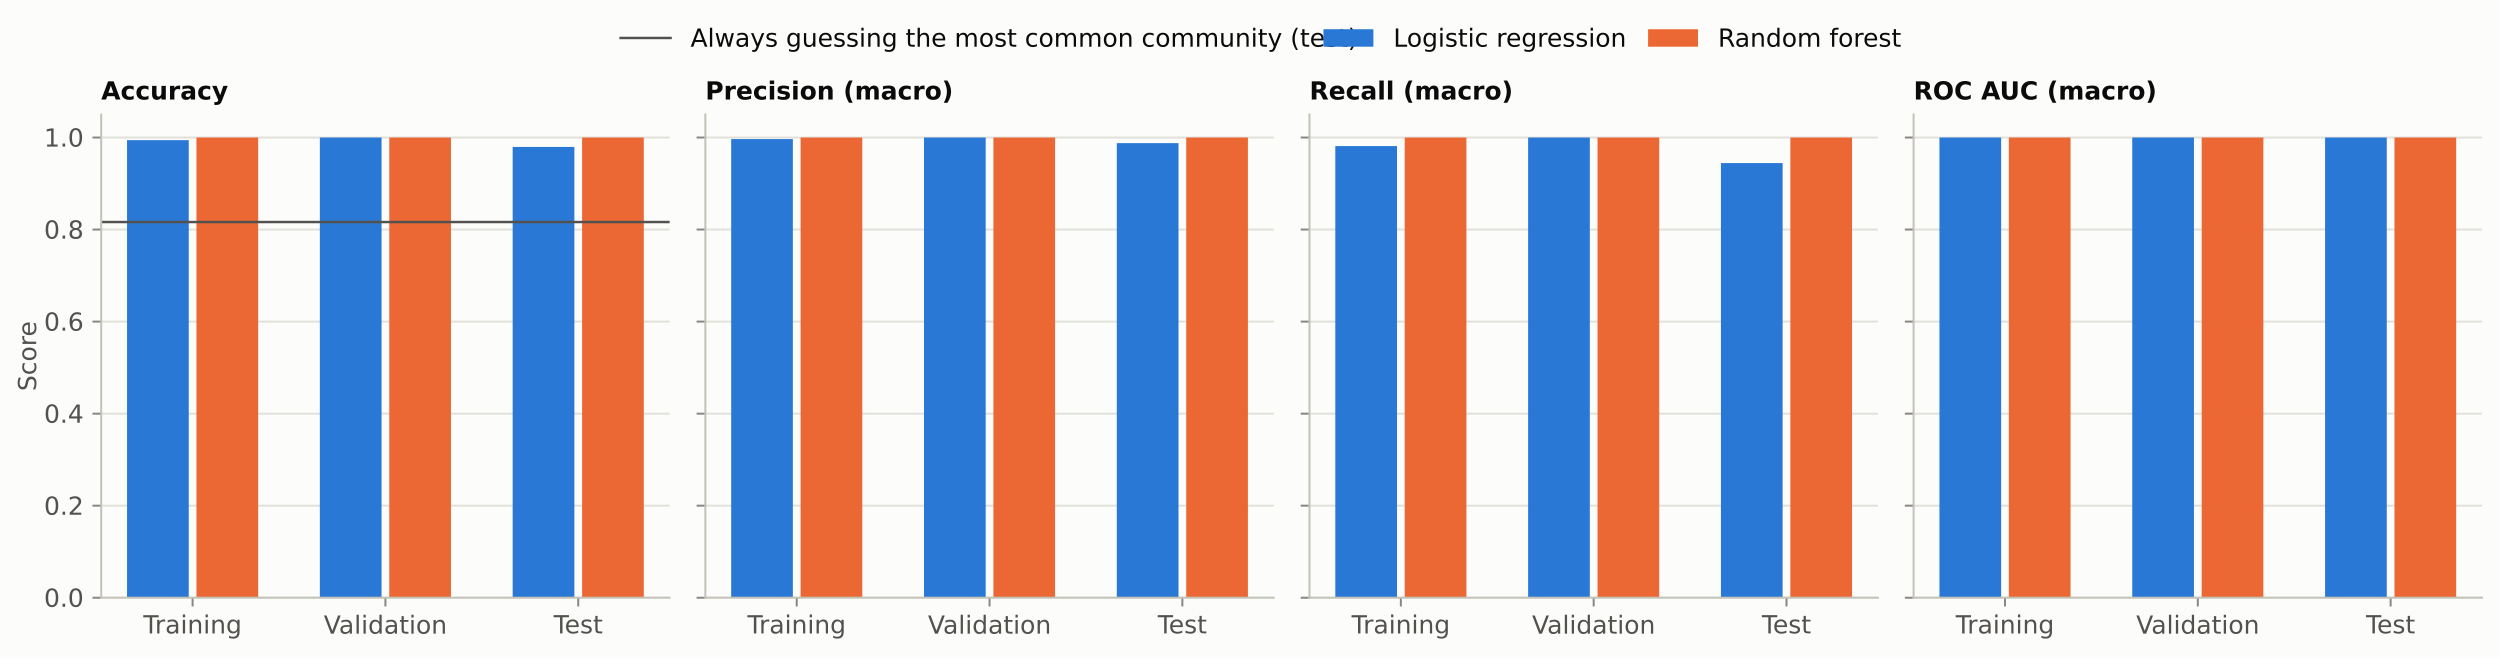
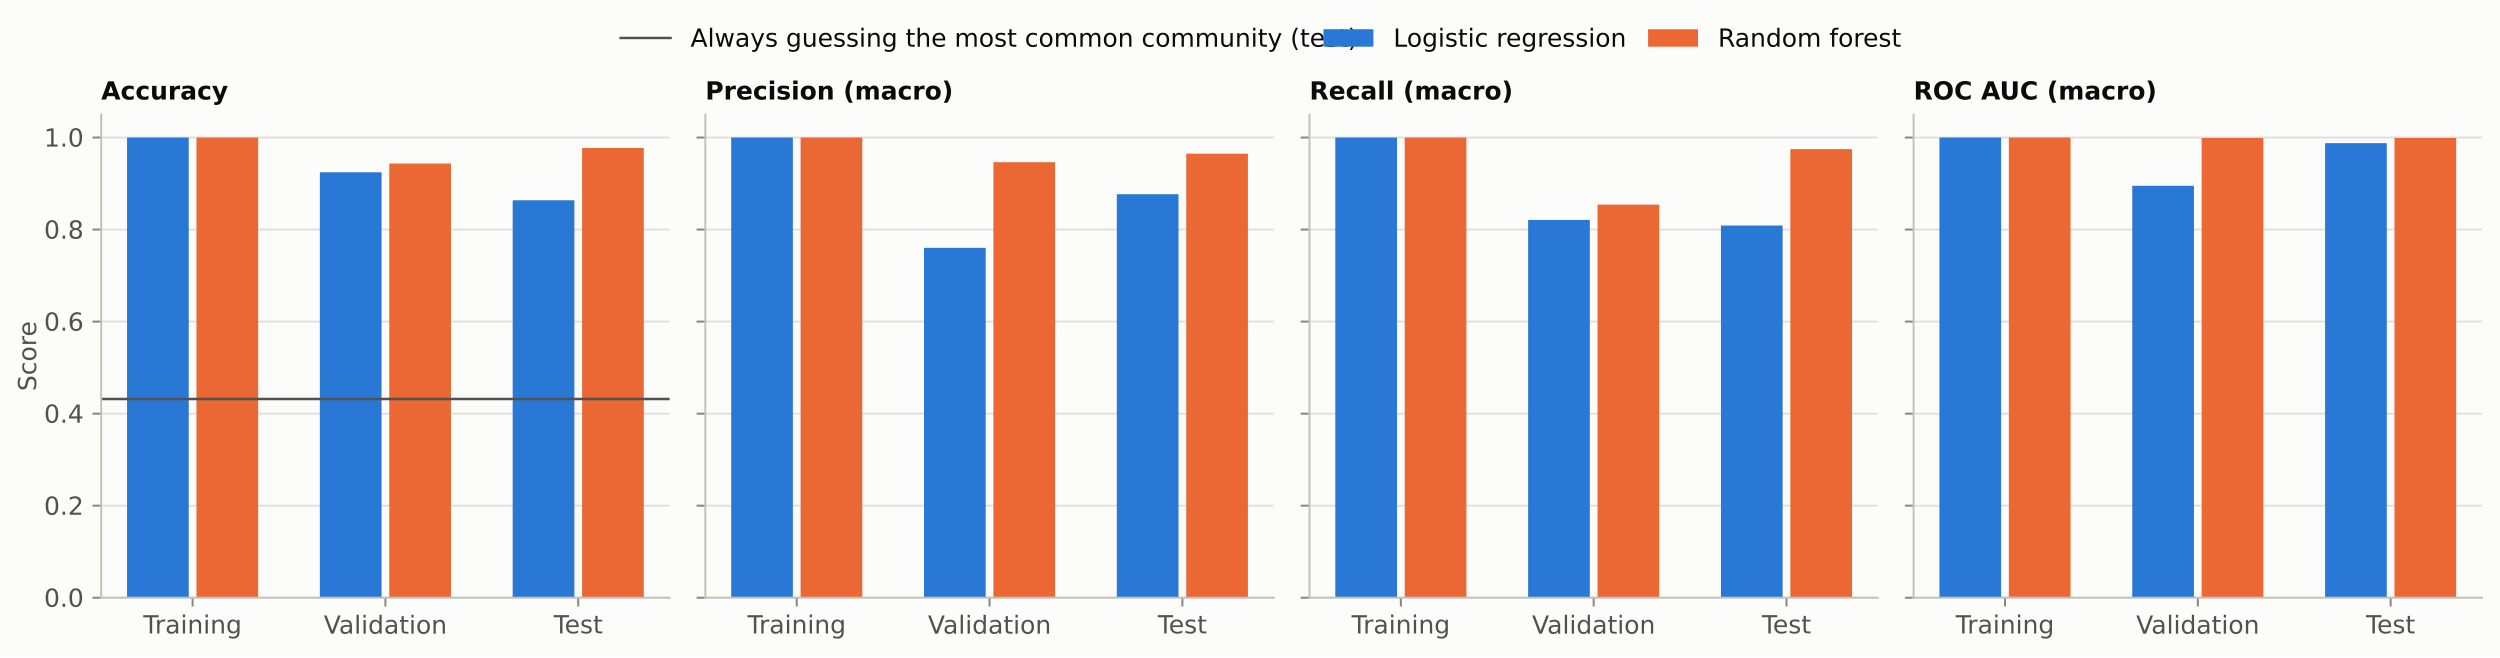
<svg xmlns="http://www.w3.org/2000/svg" xmlns:xlink="http://www.w3.org/1999/xlink" width="1001.314pt" height="263.262pt" viewBox="0 0 1001.314 263.262" version="1.1">
  <defs>
    <style type="text/css">*{stroke-linejoin: round; stroke-linecap: butt}</style>
  </defs>
  <g id="figure_1">
    <g id="patch_1">
-       <path d="M 0 263.262  L 1001.314 263.262  L 1001.314 0  L 0 0  z " style="fill: #fcfcfb" />
+       <path d="M 0 263.262 L 1001.314 263.262 L 1001.314 0 L 0 0 z " style="fill: #fcfcfb" />
    </g>
    <g id="axes_1">
      <g id="patch_2">
-         <path d="M 40.535 239.399  L 268.204 239.399  L 268.204 45.864  L 40.535 45.864  z " style="fill: #fcfcfb" />
+         <path d="M 40.535 239.399 L 268.204 239.399 L 268.204 45.864 L 40.535 45.864 z " style="fill: #fcfcfb" />
      </g>
      <g id="matplotlib.axis_1">
        <g id="xtick_1">
          <g id="line2d_1">
            <defs>
-               <path id="m82a49a59b4" d="M 0 0  L 0 3.5  " style="stroke: #898781; stroke-width: 0.8" />
+               <path id="mf75e8b575c" d="M 0 0 L 0 3.5 " style="stroke: #898781; stroke-width: 0.8" />
            </defs>
            <g>
-               <use xlink:href="#m82a49a59b4" x="77.141" y="239.399" style="fill: #898781; stroke: #898781; stroke-width: 0.8" />
+               <use xlink:href="#mf75e8b575c" x="77.141" y="239.399" style="fill: #898781; stroke: #898781; stroke-width: 0.8" />
            </g>
          </g>
          <g id="text_1">
            <text style="font-size: 10px; font-family: 'Segoe UI', 'DejaVu Sans', 'Bitstream Vera Sans', 'Computer Modern Sans Serif', 'Lucida Grande', 'Verdana', 'Geneva', 'Lucid', 'Arial', 'Helvetica', 'Avant Garde', sans-serif; text-anchor: middle; fill: #52514e" x="77.141" y="253.709" transform="rotate(-0 77.14109 253.7086)">Training</text>
          </g>
        </g>
        <g id="xtick_2">
          <g id="line2d_2">
            <g>
-               <use xlink:href="#m82a49a59b4" x="154.37" y="239.399" style="fill: #898781; stroke: #898781; stroke-width: 0.8" />
+               <use xlink:href="#mf75e8b575c" x="154.37" y="239.399" style="fill: #898781; stroke: #898781; stroke-width: 0.8" />
            </g>
          </g>
          <g id="text_2">
            <text style="font-size: 10px; font-family: 'Segoe UI', 'DejaVu Sans', 'Bitstream Vera Sans', 'Computer Modern Sans Serif', 'Lucida Grande', 'Verdana', 'Geneva', 'Lucid', 'Arial', 'Helvetica', 'Avant Garde', sans-serif; text-anchor: middle; fill: #52514e" x="154.37" y="253.802" transform="rotate(-0 154.3696 253.8024)">Validation</text>
          </g>
        </g>
        <g id="xtick_3">
          <g id="line2d_3">
            <g>
-               <use xlink:href="#m82a49a59b4" x="231.598" y="239.399" style="fill: #898781; stroke: #898781; stroke-width: 0.8" />
+               <use xlink:href="#mf75e8b575c" x="231.598" y="239.399" style="fill: #898781; stroke: #898781; stroke-width: 0.8" />
            </g>
          </g>
          <g id="text_3">
            <text style="font-size: 10px; font-family: 'Segoe UI', 'DejaVu Sans', 'Bitstream Vera Sans', 'Computer Modern Sans Serif', 'Lucida Grande', 'Verdana', 'Geneva', 'Lucid', 'Arial', 'Helvetica', 'Avant Garde', sans-serif; text-anchor: middle; fill: #52514e" x="231.598" y="253.68" transform="rotate(-0 231.5982 253.6795)">Test</text>
          </g>
        </g>
      </g>
      <g id="matplotlib.axis_2">
        <g id="ytick_1">
          <g id="line2d_4">
-             <path d="M 40.535 239.399  L 268.204 239.399  " clip-path="url(#p7620320f4b)" style="fill: none; stroke: #e1e0d9; stroke-width: 0.8; stroke-linecap: square" />
+             <path d="M 40.535 239.399 L 268.204 239.399 " clip-path="url(#p9b04ca12a5)" style="fill: none; stroke: #e1e0d9; stroke-width: 0.8; stroke-linecap: square" />
          </g>
          <g id="line2d_5">
            <defs>
-               <path id="ma7e773d7cc" d="M 0 0  L -3.5 0  " style="stroke: #898781; stroke-width: 0.8" />
+               <path id="m5939621617" d="M 0 0 L -3.5 0 " style="stroke: #898781; stroke-width: 0.8" />
            </defs>
            <g>
-               <use xlink:href="#ma7e773d7cc" x="40.535" y="239.399" style="fill: #898781; stroke: #898781; stroke-width: 0.8" />
+               <use xlink:href="#m5939621617" x="40.535" y="239.399" style="fill: #898781; stroke: #898781; stroke-width: 0.8" />
            </g>
          </g>
          <g id="text_4">
            <text style="font-size: 10px; font-family: 'Segoe UI', 'DejaVu Sans', 'Bitstream Vera Sans', 'Computer Modern Sans Serif', 'Lucida Grande', 'Verdana', 'Geneva', 'Lucid', 'Arial', 'Helvetica', 'Avant Garde', sans-serif; text-anchor: end; fill: #52514e" x="33.535" y="243.039" transform="rotate(-0 33.53477 243.0394)">0.0</text>
          </g>
        </g>
        <g id="ytick_2">
          <g id="line2d_6">
-             <path d="M 40.535 202.535  L 268.204 202.535  " clip-path="url(#p7620320f4b)" style="fill: none; stroke: #e1e0d9; stroke-width: 0.8; stroke-linecap: square" />
+             <path d="M 40.535 202.535 L 268.204 202.535 " clip-path="url(#p9b04ca12a5)" style="fill: none; stroke: #e1e0d9; stroke-width: 0.8; stroke-linecap: square" />
          </g>
          <g id="line2d_7">
            <g>
-               <use xlink:href="#ma7e773d7cc" x="40.535" y="202.535" style="fill: #898781; stroke: #898781; stroke-width: 0.8" />
+               <use xlink:href="#m5939621617" x="40.535" y="202.535" style="fill: #898781; stroke: #898781; stroke-width: 0.8" />
            </g>
          </g>
          <g id="text_5">
            <text style="font-size: 10px; font-family: 'Segoe UI', 'DejaVu Sans', 'Bitstream Vera Sans', 'Computer Modern Sans Serif', 'Lucida Grande', 'Verdana', 'Geneva', 'Lucid', 'Arial', 'Helvetica', 'Avant Garde', sans-serif; text-anchor: end; fill: #52514e" x="33.535" y="206.176" transform="rotate(-0 33.53477 206.1756)">0.2</text>
          </g>
        </g>
        <g id="ytick_3">
          <g id="line2d_8">
-             <path d="M 40.535 165.672  L 268.204 165.672  " clip-path="url(#p7620320f4b)" style="fill: none; stroke: #e1e0d9; stroke-width: 0.8; stroke-linecap: square" />
+             <path d="M 40.535 165.672 L 268.204 165.672 " clip-path="url(#p9b04ca12a5)" style="fill: none; stroke: #e1e0d9; stroke-width: 0.8; stroke-linecap: square" />
          </g>
          <g id="line2d_9">
            <g>
-               <use xlink:href="#ma7e773d7cc" x="40.535" y="165.672" style="fill: #898781; stroke: #898781; stroke-width: 0.8" />
+               <use xlink:href="#m5939621617" x="40.535" y="165.672" style="fill: #898781; stroke: #898781; stroke-width: 0.8" />
            </g>
          </g>
          <g id="text_6">
            <text style="font-size: 10px; font-family: 'Segoe UI', 'DejaVu Sans', 'Bitstream Vera Sans', 'Computer Modern Sans Serif', 'Lucida Grande', 'Verdana', 'Geneva', 'Lucid', 'Arial', 'Helvetica', 'Avant Garde', sans-serif; text-anchor: end; fill: #52514e" x="33.535" y="169.312" transform="rotate(-0 33.53477 169.3118)">0.4</text>
          </g>
        </g>
        <g id="ytick_4">
          <g id="line2d_10">
-             <path d="M 40.535 128.808  L 268.204 128.808  " clip-path="url(#p7620320f4b)" style="fill: none; stroke: #e1e0d9; stroke-width: 0.8; stroke-linecap: square" />
+             <path d="M 40.535 128.808 L 268.204 128.808 " clip-path="url(#p9b04ca12a5)" style="fill: none; stroke: #e1e0d9; stroke-width: 0.8; stroke-linecap: square" />
          </g>
          <g id="line2d_11">
            <g>
-               <use xlink:href="#ma7e773d7cc" x="40.535" y="128.808" style="fill: #898781; stroke: #898781; stroke-width: 0.8" />
+               <use xlink:href="#m5939621617" x="40.535" y="128.808" style="fill: #898781; stroke: #898781; stroke-width: 0.8" />
            </g>
          </g>
          <g id="text_7">
            <text style="font-size: 10px; font-family: 'Segoe UI', 'DejaVu Sans', 'Bitstream Vera Sans', 'Computer Modern Sans Serif', 'Lucida Grande', 'Verdana', 'Geneva', 'Lucid', 'Arial', 'Helvetica', 'Avant Garde', sans-serif; text-anchor: end; fill: #52514e" x="33.535" y="132.448" transform="rotate(-0 33.53477 132.448)">0.6</text>
          </g>
        </g>
        <g id="ytick_5">
          <g id="line2d_12">
-             <path d="M 40.535 91.944  L 268.204 91.944  " clip-path="url(#p7620320f4b)" style="fill: none; stroke: #e1e0d9; stroke-width: 0.8; stroke-linecap: square" />
+             <path d="M 40.535 91.944 L 268.204 91.944 " clip-path="url(#p9b04ca12a5)" style="fill: none; stroke: #e1e0d9; stroke-width: 0.8; stroke-linecap: square" />
          </g>
          <g id="line2d_13">
            <g>
-               <use xlink:href="#ma7e773d7cc" x="40.535" y="91.944" style="fill: #898781; stroke: #898781; stroke-width: 0.8" />
+               <use xlink:href="#m5939621617" x="40.535" y="91.944" style="fill: #898781; stroke: #898781; stroke-width: 0.8" />
            </g>
          </g>
          <g id="text_8">
            <text style="font-size: 10px; font-family: 'Segoe UI', 'DejaVu Sans', 'Bitstream Vera Sans', 'Computer Modern Sans Serif', 'Lucida Grande', 'Verdana', 'Geneva', 'Lucid', 'Arial', 'Helvetica', 'Avant Garde', sans-serif; text-anchor: end; fill: #52514e" x="33.535" y="95.584" transform="rotate(-0 33.53477 95.58416)">0.8</text>
          </g>
        </g>
        <g id="ytick_6">
          <g id="line2d_14">
-             <path d="M 40.535 55.08  L 268.204 55.08  " clip-path="url(#p7620320f4b)" style="fill: none; stroke: #e1e0d9; stroke-width: 0.8; stroke-linecap: square" />
+             <path d="M 40.535 55.08 L 268.204 55.08 " clip-path="url(#p9b04ca12a5)" style="fill: none; stroke: #e1e0d9; stroke-width: 0.8; stroke-linecap: square" />
          </g>
          <g id="line2d_15">
            <g>
-               <use xlink:href="#ma7e773d7cc" x="40.535" y="55.08" style="fill: #898781; stroke: #898781; stroke-width: 0.8" />
+               <use xlink:href="#m5939621617" x="40.535" y="55.08" style="fill: #898781; stroke: #898781; stroke-width: 0.8" />
            </g>
          </g>
          <g id="text_9">
            <text style="font-size: 10px; font-family: 'Segoe UI', 'DejaVu Sans', 'Bitstream Vera Sans', 'Computer Modern Sans Serif', 'Lucida Grande', 'Verdana', 'Geneva', 'Lucid', 'Arial', 'Helvetica', 'Avant Garde', sans-serif; text-anchor: end; fill: #52514e" x="33.535" y="58.72" transform="rotate(-0 33.53477 58.72036)">1.0</text>
          </g>
        </g>
        <g id="text_10">
          <text style="font-size: 10px; font-family: 'Segoe UI', 'DejaVu Sans', 'Bitstream Vera Sans', 'Computer Modern Sans Serif', 'Lucida Grande', 'Verdana', 'Geneva', 'Lucid', 'Arial', 'Helvetica', 'Avant Garde', sans-serif; text-anchor: middle; fill: #52514e" x="14.48" y="142.632" transform="rotate(-90 14.48027 142.6318)">Score</text>
        </g>
      </g>
      <g id="patch_3">
-         <path d="M 50.883 239.399  L 75.597 239.399  L 75.597 56.122  L 50.883 56.122  z " clip-path="url(#p7620320f4b)" style="fill: #2a78d6" />
+         <path d="M 50.883 239.399 L 75.597 239.399 L 75.597 55.08 L 50.883 55.08 z " clip-path="url(#p9b04ca12a5)" style="fill: #2a78d6" />
      </g>
      <g id="patch_4">
-         <path d="M 128.112 239.399  L 152.825 239.399  L 152.825 55.08  L 128.112 55.08  z " clip-path="url(#p7620320f4b)" style="fill: #2a78d6" />
+         <path d="M 128.112 239.399 L 152.825 239.399 L 152.825 68.991 L 128.112 68.991 z " clip-path="url(#p9b04ca12a5)" style="fill: #2a78d6" />
      </g>
      <g id="patch_5">
-         <path d="M 205.34 239.399  L 230.054 239.399  L 230.054 58.842  L 205.34 58.842  z " clip-path="url(#p7620320f4b)" style="fill: #2a78d6" />
+         <path d="M 205.34 239.399 L 230.054 239.399 L 230.054 80.215 L 205.34 80.215 z " clip-path="url(#p9b04ca12a5)" style="fill: #2a78d6" />
      </g>
      <g id="patch_6">
-         <path d="M 78.686 239.399  L 103.399 239.399  L 103.399 55.08  L 78.686 55.08  z " clip-path="url(#p7620320f4b)" style="fill: #eb6834" />
+         <path d="M 78.686 239.399 L 103.399 239.399 L 103.399 55.08 L 78.686 55.08 z " clip-path="url(#p9b04ca12a5)" style="fill: #eb6834" />
      </g>
      <g id="patch_7">
-         <path d="M 155.914 239.399  L 180.627 239.399  L 180.627 55.08  L 155.914 55.08  z " clip-path="url(#p7620320f4b)" style="fill: #eb6834" />
+         <path d="M 155.914 239.399 L 180.627 239.399 L 180.627 65.513 L 155.914 65.513 z " clip-path="url(#p9b04ca12a5)" style="fill: #eb6834" />
      </g>
      <g id="patch_8">
-         <path d="M 233.143 239.399  L 257.856 239.399  L 257.856 55.08  L 233.143 55.08  z " clip-path="url(#p7620320f4b)" style="fill: #eb6834" />
+         <path d="M 233.143 239.399 L 257.856 239.399 L 257.856 59.269 L 233.143 59.269 z " clip-path="url(#p9b04ca12a5)" style="fill: #eb6834" />
      </g>
      <g id="line2d_16">
-         <path d="M 40.535 88.935  L 268.204 88.935  " clip-path="url(#p7620320f4b)" style="fill: none; stroke: #52514e; stroke-linecap: square" />
+         <path d="M 40.535 159.807 L 268.204 159.807 " clip-path="url(#p9b04ca12a5)" style="fill: none; stroke: #52514e; stroke-linecap: square" />
      </g>
      <g id="patch_9">
-         <path d="M 40.535 239.399  L 40.535 45.864  " style="fill: none; stroke: #c3c2b7; stroke-width: 0.8; stroke-linejoin: miter; stroke-linecap: square" />
+         <path d="M 40.535 239.399 L 40.535 45.864 " style="fill: none; stroke: #c3c2b7; stroke-width: 0.8; stroke-linejoin: miter; stroke-linecap: square" />
      </g>
      <g id="patch_10">
-         <path d="M 40.535 239.399  L 268.204 239.399  " style="fill: none; stroke: #c3c2b7; stroke-width: 0.8; stroke-linejoin: miter; stroke-linecap: square" />
+         <path d="M 40.535 239.399 L 268.204 239.399 " style="fill: none; stroke: #c3c2b7; stroke-width: 0.8; stroke-linejoin: miter; stroke-linecap: square" />
      </g>
      <g id="text_11">
        <text style="font-weight: 700; font-size: 10px; font-family: 'Segoe UI', 'DejaVu Sans', 'Bitstream Vera Sans', 'Computer Modern Sans Serif', 'Lucida Grande', 'Verdana', 'Geneva', 'Lucid', 'Arial', 'Helvetica', 'Avant Garde', sans-serif; text-anchor: start; fill: #0b0b0b" x="40.535" y="39.864" transform="rotate(-0 40.53477 39.86427)">Accuracy</text>
      </g>
    </g>
    <g id="axes_2">
      <g id="patch_11">
-         <path d="M 282.504 239.399  L 510.174 239.399  L 510.174 45.864  L 282.504 45.864  z " style="fill: #fcfcfb" />
+         <path d="M 282.504 239.399 L 510.174 239.399 L 510.174 45.864 L 282.504 45.864 z " style="fill: #fcfcfb" />
      </g>
      <g id="matplotlib.axis_3">
        <g id="xtick_4">
          <g id="line2d_17">
            <g>
-               <use xlink:href="#m82a49a59b4" x="319.111" y="239.399" style="fill: #898781; stroke: #898781; stroke-width: 0.8" />
+               <use xlink:href="#mf75e8b575c" x="319.111" y="239.399" style="fill: #898781; stroke: #898781; stroke-width: 0.8" />
            </g>
          </g>
          <g id="text_12">
            <text style="font-size: 10px; font-family: 'Segoe UI', 'DejaVu Sans', 'Bitstream Vera Sans', 'Computer Modern Sans Serif', 'Lucida Grande', 'Verdana', 'Geneva', 'Lucid', 'Arial', 'Helvetica', 'Avant Garde', sans-serif; text-anchor: middle; fill: #52514e" x="319.111" y="253.709" transform="rotate(-0 319.1108 253.7086)">Training</text>
          </g>
        </g>
        <g id="xtick_5">
          <g id="line2d_18">
            <g>
-               <use xlink:href="#m82a49a59b4" x="396.339" y="239.399" style="fill: #898781; stroke: #898781; stroke-width: 0.8" />
+               <use xlink:href="#mf75e8b575c" x="396.339" y="239.399" style="fill: #898781; stroke: #898781; stroke-width: 0.8" />
            </g>
          </g>
          <g id="text_13">
            <text style="font-size: 10px; font-family: 'Segoe UI', 'DejaVu Sans', 'Bitstream Vera Sans', 'Computer Modern Sans Serif', 'Lucida Grande', 'Verdana', 'Geneva', 'Lucid', 'Arial', 'Helvetica', 'Avant Garde', sans-serif; text-anchor: middle; fill: #52514e" x="396.339" y="253.802" transform="rotate(-0 396.3393 253.8024)">Validation</text>
          </g>
        </g>
        <g id="xtick_6">
          <g id="line2d_19">
            <g>
-               <use xlink:href="#m82a49a59b4" x="473.568" y="239.399" style="fill: #898781; stroke: #898781; stroke-width: 0.8" />
+               <use xlink:href="#mf75e8b575c" x="473.568" y="239.399" style="fill: #898781; stroke: #898781; stroke-width: 0.8" />
            </g>
          </g>
          <g id="text_14">
            <text style="font-size: 10px; font-family: 'Segoe UI', 'DejaVu Sans', 'Bitstream Vera Sans', 'Computer Modern Sans Serif', 'Lucida Grande', 'Verdana', 'Geneva', 'Lucid', 'Arial', 'Helvetica', 'Avant Garde', sans-serif; text-anchor: middle; fill: #52514e" x="473.568" y="253.68" transform="rotate(-0 473.5679 253.6795)">Test</text>
          </g>
        </g>
      </g>
      <g id="matplotlib.axis_4">
        <g id="ytick_7">
          <g id="line2d_20">
-             <path d="M 282.504 239.399  L 510.174 239.399  " clip-path="url(#p7b2e8ad579)" style="fill: none; stroke: #e1e0d9; stroke-width: 0.8; stroke-linecap: square" />
+             <path d="M 282.504 239.399 L 510.174 239.399 " clip-path="url(#p2512fe39c8)" style="fill: none; stroke: #e1e0d9; stroke-width: 0.8; stroke-linecap: square" />
          </g>
          <g id="line2d_21">
            <g>
-               <use xlink:href="#ma7e773d7cc" x="282.504" y="239.399" style="fill: #898781; stroke: #898781; stroke-width: 0.8" />
+               <use xlink:href="#m5939621617" x="282.504" y="239.399" style="fill: #898781; stroke: #898781; stroke-width: 0.8" />
            </g>
          </g>
        </g>
        <g id="ytick_8">
          <g id="line2d_22">
-             <path d="M 282.504 202.535  L 510.174 202.535  " clip-path="url(#p7b2e8ad579)" style="fill: none; stroke: #e1e0d9; stroke-width: 0.8; stroke-linecap: square" />
+             <path d="M 282.504 202.535 L 510.174 202.535 " clip-path="url(#p2512fe39c8)" style="fill: none; stroke: #e1e0d9; stroke-width: 0.8; stroke-linecap: square" />
          </g>
          <g id="line2d_23">
            <g>
-               <use xlink:href="#ma7e773d7cc" x="282.504" y="202.535" style="fill: #898781; stroke: #898781; stroke-width: 0.8" />
+               <use xlink:href="#m5939621617" x="282.504" y="202.535" style="fill: #898781; stroke: #898781; stroke-width: 0.8" />
            </g>
          </g>
        </g>
        <g id="ytick_9">
          <g id="line2d_24">
-             <path d="M 282.504 165.672  L 510.174 165.672  " clip-path="url(#p7b2e8ad579)" style="fill: none; stroke: #e1e0d9; stroke-width: 0.8; stroke-linecap: square" />
+             <path d="M 282.504 165.672 L 510.174 165.672 " clip-path="url(#p2512fe39c8)" style="fill: none; stroke: #e1e0d9; stroke-width: 0.8; stroke-linecap: square" />
          </g>
          <g id="line2d_25">
            <g>
-               <use xlink:href="#ma7e773d7cc" x="282.504" y="165.672" style="fill: #898781; stroke: #898781; stroke-width: 0.8" />
+               <use xlink:href="#m5939621617" x="282.504" y="165.672" style="fill: #898781; stroke: #898781; stroke-width: 0.8" />
            </g>
          </g>
        </g>
        <g id="ytick_10">
          <g id="line2d_26">
-             <path d="M 282.504 128.808  L 510.174 128.808  " clip-path="url(#p7b2e8ad579)" style="fill: none; stroke: #e1e0d9; stroke-width: 0.8; stroke-linecap: square" />
+             <path d="M 282.504 128.808 L 510.174 128.808 " clip-path="url(#p2512fe39c8)" style="fill: none; stroke: #e1e0d9; stroke-width: 0.8; stroke-linecap: square" />
          </g>
          <g id="line2d_27">
            <g>
-               <use xlink:href="#ma7e773d7cc" x="282.504" y="128.808" style="fill: #898781; stroke: #898781; stroke-width: 0.8" />
+               <use xlink:href="#m5939621617" x="282.504" y="128.808" style="fill: #898781; stroke: #898781; stroke-width: 0.8" />
            </g>
          </g>
        </g>
        <g id="ytick_11">
          <g id="line2d_28">
-             <path d="M 282.504 91.944  L 510.174 91.944  " clip-path="url(#p7b2e8ad579)" style="fill: none; stroke: #e1e0d9; stroke-width: 0.8; stroke-linecap: square" />
+             <path d="M 282.504 91.944 L 510.174 91.944 " clip-path="url(#p2512fe39c8)" style="fill: none; stroke: #e1e0d9; stroke-width: 0.8; stroke-linecap: square" />
          </g>
          <g id="line2d_29">
            <g>
-               <use xlink:href="#ma7e773d7cc" x="282.504" y="91.944" style="fill: #898781; stroke: #898781; stroke-width: 0.8" />
+               <use xlink:href="#m5939621617" x="282.504" y="91.944" style="fill: #898781; stroke: #898781; stroke-width: 0.8" />
            </g>
          </g>
        </g>
        <g id="ytick_12">
          <g id="line2d_30">
-             <path d="M 282.504 55.08  L 510.174 55.08  " clip-path="url(#p7b2e8ad579)" style="fill: none; stroke: #e1e0d9; stroke-width: 0.8; stroke-linecap: square" />
+             <path d="M 282.504 55.08 L 510.174 55.08 " clip-path="url(#p2512fe39c8)" style="fill: none; stroke: #e1e0d9; stroke-width: 0.8; stroke-linecap: square" />
          </g>
          <g id="line2d_31">
            <g>
-               <use xlink:href="#ma7e773d7cc" x="282.504" y="55.08" style="fill: #898781; stroke: #898781; stroke-width: 0.8" />
+               <use xlink:href="#m5939621617" x="282.504" y="55.08" style="fill: #898781; stroke: #898781; stroke-width: 0.8" />
            </g>
          </g>
        </g>
      </g>
      <g id="patch_12">
-         <path d="M 292.853 239.399  L 317.566 239.399  L 317.566 55.691  L 292.853 55.691  z " clip-path="url(#p7b2e8ad579)" style="fill: #2a78d6" />
+         <path d="M 292.853 239.399 L 317.566 239.399 L 317.566 55.08 L 292.853 55.08 z " clip-path="url(#p2512fe39c8)" style="fill: #2a78d6" />
      </g>
      <g id="patch_13">
-         <path d="M 370.082 239.399  L 394.795 239.399  L 394.795 55.08  L 370.082 55.08  z " clip-path="url(#p7b2e8ad579)" style="fill: #2a78d6" />
+         <path d="M 370.082 239.399 L 394.795 239.399 L 394.795 99.27 L 370.082 99.27 z " clip-path="url(#p2512fe39c8)" style="fill: #2a78d6" />
      </g>
      <g id="patch_14">
-         <path d="M 447.31 239.399  L 472.023 239.399  L 472.023 57.328  L 447.31 57.328  z " clip-path="url(#p7b2e8ad579)" style="fill: #2a78d6" />
+         <path d="M 447.31 239.399 L 472.023 239.399 L 472.023 77.769 L 447.31 77.769 z " clip-path="url(#p2512fe39c8)" style="fill: #2a78d6" />
      </g>
      <g id="patch_15">
-         <path d="M 320.655 239.399  L 345.369 239.399  L 345.369 55.08  L 320.655 55.08  z " clip-path="url(#p7b2e8ad579)" style="fill: #eb6834" />
+         <path d="M 320.655 239.399 L 345.369 239.399 L 345.369 55.08 L 320.655 55.08 z " clip-path="url(#p2512fe39c8)" style="fill: #eb6834" />
      </g>
      <g id="patch_16">
-         <path d="M 397.884 239.399  L 422.597 239.399  L 422.597 55.08  L 397.884 55.08  z " clip-path="url(#p7b2e8ad579)" style="fill: #eb6834" />
+         <path d="M 397.884 239.399 L 422.597 239.399 L 422.597 64.954 L 397.884 64.954 z " clip-path="url(#p2512fe39c8)" style="fill: #eb6834" />
      </g>
      <g id="patch_17">
-         <path d="M 475.112 239.399  L 499.826 239.399  L 499.826 55.08  L 475.112 55.08  z " clip-path="url(#p7b2e8ad579)" style="fill: #eb6834" />
+         <path d="M 475.112 239.399 L 499.826 239.399 L 499.826 61.536 L 475.112 61.536 z " clip-path="url(#p2512fe39c8)" style="fill: #eb6834" />
      </g>
      <g id="patch_18">
-         <path d="M 282.504 239.399  L 282.504 45.864  " style="fill: none; stroke: #c3c2b7; stroke-width: 0.8; stroke-linejoin: miter; stroke-linecap: square" />
+         <path d="M 282.504 239.399 L 282.504 45.864 " style="fill: none; stroke: #c3c2b7; stroke-width: 0.8; stroke-linejoin: miter; stroke-linecap: square" />
      </g>
      <g id="patch_19">
-         <path d="M 282.504 239.399  L 510.174 239.399  " style="fill: none; stroke: #c3c2b7; stroke-width: 0.8; stroke-linejoin: miter; stroke-linecap: square" />
+         <path d="M 282.504 239.399 L 510.174 239.399 " style="fill: none; stroke: #c3c2b7; stroke-width: 0.8; stroke-linejoin: miter; stroke-linecap: square" />
      </g>
      <g id="text_15">
        <text style="font-weight: 700; font-size: 10px; font-family: 'Segoe UI', 'DejaVu Sans', 'Bitstream Vera Sans', 'Computer Modern Sans Serif', 'Lucida Grande', 'Verdana', 'Geneva', 'Lucid', 'Arial', 'Helvetica', 'Avant Garde', sans-serif; text-anchor: start; fill: #0b0b0b" x="282.504" y="39.864" transform="rotate(-0 282.5045 39.86427)">Precision (macro)</text>
      </g>
    </g>
    <g id="axes_3">
      <g id="patch_20">
-         <path d="M 524.474 239.399  L 752.144 239.399  L 752.144 45.864  L 524.474 45.864  z " style="fill: #fcfcfb" />
+         <path d="M 524.474 239.399 L 752.144 239.399 L 752.144 45.864 L 524.474 45.864 z " style="fill: #fcfcfb" />
      </g>
      <g id="matplotlib.axis_5">
        <g id="xtick_7">
          <g id="line2d_32">
            <g>
-               <use xlink:href="#m82a49a59b4" x="561.081" y="239.399" style="fill: #898781; stroke: #898781; stroke-width: 0.8" />
+               <use xlink:href="#mf75e8b575c" x="561.081" y="239.399" style="fill: #898781; stroke: #898781; stroke-width: 0.8" />
            </g>
          </g>
          <g id="text_16">
            <text style="font-size: 10px; font-family: 'Segoe UI', 'DejaVu Sans', 'Bitstream Vera Sans', 'Computer Modern Sans Serif', 'Lucida Grande', 'Verdana', 'Geneva', 'Lucid', 'Arial', 'Helvetica', 'Avant Garde', sans-serif; text-anchor: middle; fill: #52514e" x="561.081" y="253.709" transform="rotate(-0 561.0805 253.7086)">Training</text>
          </g>
        </g>
        <g id="xtick_8">
          <g id="line2d_33">
            <g>
-               <use xlink:href="#m82a49a59b4" x="638.309" y="239.399" style="fill: #898781; stroke: #898781; stroke-width: 0.8" />
+               <use xlink:href="#mf75e8b575c" x="638.309" y="239.399" style="fill: #898781; stroke: #898781; stroke-width: 0.8" />
            </g>
          </g>
          <g id="text_17">
            <text style="font-size: 10px; font-family: 'Segoe UI', 'DejaVu Sans', 'Bitstream Vera Sans', 'Computer Modern Sans Serif', 'Lucida Grande', 'Verdana', 'Geneva', 'Lucid', 'Arial', 'Helvetica', 'Avant Garde', sans-serif; text-anchor: middle; fill: #52514e" x="638.309" y="253.802" transform="rotate(-0 638.3091 253.8024)">Validation</text>
          </g>
        </g>
        <g id="xtick_9">
          <g id="line2d_34">
            <g>
-               <use xlink:href="#m82a49a59b4" x="715.538" y="239.399" style="fill: #898781; stroke: #898781; stroke-width: 0.8" />
+               <use xlink:href="#mf75e8b575c" x="715.538" y="239.399" style="fill: #898781; stroke: #898781; stroke-width: 0.8" />
            </g>
          </g>
          <g id="text_18">
            <text style="font-size: 10px; font-family: 'Segoe UI', 'DejaVu Sans', 'Bitstream Vera Sans', 'Computer Modern Sans Serif', 'Lucida Grande', 'Verdana', 'Geneva', 'Lucid', 'Arial', 'Helvetica', 'Avant Garde', sans-serif; text-anchor: middle; fill: #52514e" x="715.538" y="253.68" transform="rotate(-0 715.5376 253.6795)">Test</text>
          </g>
        </g>
      </g>
      <g id="matplotlib.axis_6">
        <g id="ytick_13">
          <g id="line2d_35">
-             <path d="M 524.474 239.399  L 752.144 239.399  " clip-path="url(#pcca48e4b18)" style="fill: none; stroke: #e1e0d9; stroke-width: 0.8; stroke-linecap: square" />
+             <path d="M 524.474 239.399 L 752.144 239.399 " clip-path="url(#pccd059c409)" style="fill: none; stroke: #e1e0d9; stroke-width: 0.8; stroke-linecap: square" />
          </g>
          <g id="line2d_36">
            <g>
-               <use xlink:href="#ma7e773d7cc" x="524.474" y="239.399" style="fill: #898781; stroke: #898781; stroke-width: 0.8" />
+               <use xlink:href="#m5939621617" x="524.474" y="239.399" style="fill: #898781; stroke: #898781; stroke-width: 0.8" />
            </g>
          </g>
        </g>
        <g id="ytick_14">
          <g id="line2d_37">
-             <path d="M 524.474 202.535  L 752.144 202.535  " clip-path="url(#pcca48e4b18)" style="fill: none; stroke: #e1e0d9; stroke-width: 0.8; stroke-linecap: square" />
+             <path d="M 524.474 202.535 L 752.144 202.535 " clip-path="url(#pccd059c409)" style="fill: none; stroke: #e1e0d9; stroke-width: 0.8; stroke-linecap: square" />
          </g>
          <g id="line2d_38">
            <g>
-               <use xlink:href="#ma7e773d7cc" x="524.474" y="202.535" style="fill: #898781; stroke: #898781; stroke-width: 0.8" />
+               <use xlink:href="#m5939621617" x="524.474" y="202.535" style="fill: #898781; stroke: #898781; stroke-width: 0.8" />
            </g>
          </g>
        </g>
        <g id="ytick_15">
          <g id="line2d_39">
-             <path d="M 524.474 165.672  L 752.144 165.672  " clip-path="url(#pcca48e4b18)" style="fill: none; stroke: #e1e0d9; stroke-width: 0.8; stroke-linecap: square" />
+             <path d="M 524.474 165.672 L 752.144 165.672 " clip-path="url(#pccd059c409)" style="fill: none; stroke: #e1e0d9; stroke-width: 0.8; stroke-linecap: square" />
          </g>
          <g id="line2d_40">
            <g>
-               <use xlink:href="#ma7e773d7cc" x="524.474" y="165.672" style="fill: #898781; stroke: #898781; stroke-width: 0.8" />
+               <use xlink:href="#m5939621617" x="524.474" y="165.672" style="fill: #898781; stroke: #898781; stroke-width: 0.8" />
            </g>
          </g>
        </g>
        <g id="ytick_16">
          <g id="line2d_41">
-             <path d="M 524.474 128.808  L 752.144 128.808  " clip-path="url(#pcca48e4b18)" style="fill: none; stroke: #e1e0d9; stroke-width: 0.8; stroke-linecap: square" />
+             <path d="M 524.474 128.808 L 752.144 128.808 " clip-path="url(#pccd059c409)" style="fill: none; stroke: #e1e0d9; stroke-width: 0.8; stroke-linecap: square" />
          </g>
          <g id="line2d_42">
            <g>
-               <use xlink:href="#ma7e773d7cc" x="524.474" y="128.808" style="fill: #898781; stroke: #898781; stroke-width: 0.8" />
+               <use xlink:href="#m5939621617" x="524.474" y="128.808" style="fill: #898781; stroke: #898781; stroke-width: 0.8" />
            </g>
          </g>
        </g>
        <g id="ytick_17">
          <g id="line2d_43">
-             <path d="M 524.474 91.944  L 752.144 91.944  " clip-path="url(#pcca48e4b18)" style="fill: none; stroke: #e1e0d9; stroke-width: 0.8; stroke-linecap: square" />
+             <path d="M 524.474 91.944 L 752.144 91.944 " clip-path="url(#pccd059c409)" style="fill: none; stroke: #e1e0d9; stroke-width: 0.8; stroke-linecap: square" />
          </g>
          <g id="line2d_44">
            <g>
-               <use xlink:href="#ma7e773d7cc" x="524.474" y="91.944" style="fill: #898781; stroke: #898781; stroke-width: 0.8" />
+               <use xlink:href="#m5939621617" x="524.474" y="91.944" style="fill: #898781; stroke: #898781; stroke-width: 0.8" />
            </g>
          </g>
        </g>
        <g id="ytick_18">
          <g id="line2d_45">
-             <path d="M 524.474 55.08  L 752.144 55.08  " clip-path="url(#pcca48e4b18)" style="fill: none; stroke: #e1e0d9; stroke-width: 0.8; stroke-linecap: square" />
+             <path d="M 524.474 55.08 L 752.144 55.08 " clip-path="url(#pccd059c409)" style="fill: none; stroke: #e1e0d9; stroke-width: 0.8; stroke-linecap: square" />
          </g>
          <g id="line2d_46">
            <g>
-               <use xlink:href="#ma7e773d7cc" x="524.474" y="55.08" style="fill: #898781; stroke: #898781; stroke-width: 0.8" />
+               <use xlink:href="#m5939621617" x="524.474" y="55.08" style="fill: #898781; stroke: #898781; stroke-width: 0.8" />
            </g>
          </g>
        </g>
      </g>
      <g id="patch_21">
-         <path d="M 534.823 239.399  L 559.536 239.399  L 559.536 58.494  L 534.823 58.494  z " clip-path="url(#pcca48e4b18)" style="fill: #2a78d6" />
+         <path d="M 534.823 239.399 L 559.536 239.399 L 559.536 55.08 L 534.823 55.08 z " clip-path="url(#pccd059c409)" style="fill: #2a78d6" />
      </g>
      <g id="patch_22">
-         <path d="M 612.051 239.399  L 636.764 239.399  L 636.764 55.08  L 612.051 55.08  z " clip-path="url(#pcca48e4b18)" style="fill: #2a78d6" />
+         <path d="M 612.051 239.399 L 636.764 239.399 L 636.764 88.076 L 612.051 88.076 z " clip-path="url(#pccd059c409)" style="fill: #2a78d6" />
      </g>
      <g id="patch_23">
-         <path d="M 689.28 239.399  L 713.993 239.399  L 713.993 65.32  L 689.28 65.32  z " clip-path="url(#pcca48e4b18)" style="fill: #2a78d6" />
+         <path d="M 689.28 239.399 L 713.993 239.399 L 713.993 90.338 L 689.28 90.338 z " clip-path="url(#pccd059c409)" style="fill: #2a78d6" />
      </g>
      <g id="patch_24">
-         <path d="M 562.625 239.399  L 587.338 239.399  L 587.338 55.08  L 562.625 55.08  z " clip-path="url(#pcca48e4b18)" style="fill: #eb6834" />
+         <path d="M 562.625 239.399 L 587.338 239.399 L 587.338 55.08 L 562.625 55.08 z " clip-path="url(#pccd059c409)" style="fill: #eb6834" />
      </g>
      <g id="patch_25">
-         <path d="M 639.854 239.399  L 664.567 239.399  L 664.567 55.08  L 639.854 55.08  z " clip-path="url(#pcca48e4b18)" style="fill: #eb6834" />
+         <path d="M 639.854 239.399 L 664.567 239.399 L 664.567 81.96 L 639.854 81.96 z " clip-path="url(#pccd059c409)" style="fill: #eb6834" />
      </g>
      <g id="patch_26">
-         <path d="M 717.082 239.399  L 741.795 239.399  L 741.795 55.08  L 717.082 55.08  z " clip-path="url(#pcca48e4b18)" style="fill: #eb6834" />
+         <path d="M 717.082 239.399 L 741.795 239.399 L 741.795 59.729 L 717.082 59.729 z " clip-path="url(#pccd059c409)" style="fill: #eb6834" />
      </g>
      <g id="patch_27">
-         <path d="M 524.474 239.399  L 524.474 45.864  " style="fill: none; stroke: #c3c2b7; stroke-width: 0.8; stroke-linejoin: miter; stroke-linecap: square" />
+         <path d="M 524.474 239.399 L 524.474 45.864 " style="fill: none; stroke: #c3c2b7; stroke-width: 0.8; stroke-linejoin: miter; stroke-linecap: square" />
      </g>
      <g id="patch_28">
-         <path d="M 524.474 239.399  L 752.144 239.399  " style="fill: none; stroke: #c3c2b7; stroke-width: 0.8; stroke-linejoin: miter; stroke-linecap: square" />
+         <path d="M 524.474 239.399 L 752.144 239.399 " style="fill: none; stroke: #c3c2b7; stroke-width: 0.8; stroke-linejoin: miter; stroke-linecap: square" />
      </g>
      <g id="text_19">
        <text style="font-weight: 700; font-size: 10px; font-family: 'Segoe UI', 'DejaVu Sans', 'Bitstream Vera Sans', 'Computer Modern Sans Serif', 'Lucida Grande', 'Verdana', 'Geneva', 'Lucid', 'Arial', 'Helvetica', 'Avant Garde', sans-serif; text-anchor: start; fill: #0b0b0b" x="524.474" y="39.864" transform="rotate(-0 524.4742 39.86427)">Recall (macro)</text>
      </g>
    </g>
    <g id="axes_4">
      <g id="patch_29">
-         <path d="M 766.444 239.399  L 994.114 239.399  L 994.114 45.864  L 766.444 45.864  z " style="fill: #fcfcfb" />
+         <path d="M 766.444 239.399 L 994.114 239.399 L 994.114 45.864 L 766.444 45.864 z " style="fill: #fcfcfb" />
      </g>
      <g id="matplotlib.axis_7">
        <g id="xtick_10">
          <g id="line2d_47">
            <g>
-               <use xlink:href="#m82a49a59b4" x="803.05" y="239.399" style="fill: #898781; stroke: #898781; stroke-width: 0.8" />
+               <use xlink:href="#mf75e8b575c" x="803.05" y="239.399" style="fill: #898781; stroke: #898781; stroke-width: 0.8" />
            </g>
          </g>
          <g id="text_20">
            <text style="font-size: 10px; font-family: 'Segoe UI', 'DejaVu Sans', 'Bitstream Vera Sans', 'Computer Modern Sans Serif', 'Lucida Grande', 'Verdana', 'Geneva', 'Lucid', 'Arial', 'Helvetica', 'Avant Garde', sans-serif; text-anchor: middle; fill: #52514e" x="803.05" y="253.709" transform="rotate(-0 803.0502 253.7086)">Training</text>
          </g>
        </g>
        <g id="xtick_11">
          <g id="line2d_48">
            <g>
-               <use xlink:href="#m82a49a59b4" x="880.279" y="239.399" style="fill: #898781; stroke: #898781; stroke-width: 0.8" />
+               <use xlink:href="#mf75e8b575c" x="880.279" y="239.399" style="fill: #898781; stroke: #898781; stroke-width: 0.8" />
            </g>
          </g>
          <g id="text_21">
            <text style="font-size: 10px; font-family: 'Segoe UI', 'DejaVu Sans', 'Bitstream Vera Sans', 'Computer Modern Sans Serif', 'Lucida Grande', 'Verdana', 'Geneva', 'Lucid', 'Arial', 'Helvetica', 'Avant Garde', sans-serif; text-anchor: middle; fill: #52514e" x="880.279" y="253.802" transform="rotate(-0 880.2788 253.8024)">Validation</text>
          </g>
        </g>
        <g id="xtick_12">
          <g id="line2d_49">
            <g>
-               <use xlink:href="#m82a49a59b4" x="957.507" y="239.399" style="fill: #898781; stroke: #898781; stroke-width: 0.8" />
+               <use xlink:href="#mf75e8b575c" x="957.507" y="239.399" style="fill: #898781; stroke: #898781; stroke-width: 0.8" />
            </g>
          </g>
          <g id="text_22">
            <text style="font-size: 10px; font-family: 'Segoe UI', 'DejaVu Sans', 'Bitstream Vera Sans', 'Computer Modern Sans Serif', 'Lucida Grande', 'Verdana', 'Geneva', 'Lucid', 'Arial', 'Helvetica', 'Avant Garde', sans-serif; text-anchor: middle; fill: #52514e" x="957.507" y="253.68" transform="rotate(-0 957.5073 253.6795)">Test</text>
          </g>
        </g>
      </g>
      <g id="matplotlib.axis_8">
        <g id="ytick_19">
          <g id="line2d_50">
-             <path d="M 766.444 239.399  L 994.114 239.399  " clip-path="url(#p9bbb122e52)" style="fill: none; stroke: #e1e0d9; stroke-width: 0.8; stroke-linecap: square" />
+             <path d="M 766.444 239.399 L 994.114 239.399 " clip-path="url(#p8dbaf3c7b3)" style="fill: none; stroke: #e1e0d9; stroke-width: 0.8; stroke-linecap: square" />
          </g>
          <g id="line2d_51">
            <g>
-               <use xlink:href="#ma7e773d7cc" x="766.444" y="239.399" style="fill: #898781; stroke: #898781; stroke-width: 0.8" />
+               <use xlink:href="#m5939621617" x="766.444" y="239.399" style="fill: #898781; stroke: #898781; stroke-width: 0.8" />
            </g>
          </g>
        </g>
        <g id="ytick_20">
          <g id="line2d_52">
-             <path d="M 766.444 202.535  L 994.114 202.535  " clip-path="url(#p9bbb122e52)" style="fill: none; stroke: #e1e0d9; stroke-width: 0.8; stroke-linecap: square" />
+             <path d="M 766.444 202.535 L 994.114 202.535 " clip-path="url(#p8dbaf3c7b3)" style="fill: none; stroke: #e1e0d9; stroke-width: 0.8; stroke-linecap: square" />
          </g>
          <g id="line2d_53">
            <g>
-               <use xlink:href="#ma7e773d7cc" x="766.444" y="202.535" style="fill: #898781; stroke: #898781; stroke-width: 0.8" />
+               <use xlink:href="#m5939621617" x="766.444" y="202.535" style="fill: #898781; stroke: #898781; stroke-width: 0.8" />
            </g>
          </g>
        </g>
        <g id="ytick_21">
          <g id="line2d_54">
-             <path d="M 766.444 165.672  L 994.114 165.672  " clip-path="url(#p9bbb122e52)" style="fill: none; stroke: #e1e0d9; stroke-width: 0.8; stroke-linecap: square" />
+             <path d="M 766.444 165.672 L 994.114 165.672 " clip-path="url(#p8dbaf3c7b3)" style="fill: none; stroke: #e1e0d9; stroke-width: 0.8; stroke-linecap: square" />
          </g>
          <g id="line2d_55">
            <g>
-               <use xlink:href="#ma7e773d7cc" x="766.444" y="165.672" style="fill: #898781; stroke: #898781; stroke-width: 0.8" />
+               <use xlink:href="#m5939621617" x="766.444" y="165.672" style="fill: #898781; stroke: #898781; stroke-width: 0.8" />
            </g>
          </g>
        </g>
        <g id="ytick_22">
          <g id="line2d_56">
-             <path d="M 766.444 128.808  L 994.114 128.808  " clip-path="url(#p9bbb122e52)" style="fill: none; stroke: #e1e0d9; stroke-width: 0.8; stroke-linecap: square" />
+             <path d="M 766.444 128.808 L 994.114 128.808 " clip-path="url(#p8dbaf3c7b3)" style="fill: none; stroke: #e1e0d9; stroke-width: 0.8; stroke-linecap: square" />
          </g>
          <g id="line2d_57">
            <g>
-               <use xlink:href="#ma7e773d7cc" x="766.444" y="128.808" style="fill: #898781; stroke: #898781; stroke-width: 0.8" />
+               <use xlink:href="#m5939621617" x="766.444" y="128.808" style="fill: #898781; stroke: #898781; stroke-width: 0.8" />
            </g>
          </g>
        </g>
        <g id="ytick_23">
          <g id="line2d_58">
-             <path d="M 766.444 91.944  L 994.114 91.944  " clip-path="url(#p9bbb122e52)" style="fill: none; stroke: #e1e0d9; stroke-width: 0.8; stroke-linecap: square" />
+             <path d="M 766.444 91.944 L 994.114 91.944 " clip-path="url(#p8dbaf3c7b3)" style="fill: none; stroke: #e1e0d9; stroke-width: 0.8; stroke-linecap: square" />
          </g>
          <g id="line2d_59">
            <g>
-               <use xlink:href="#ma7e773d7cc" x="766.444" y="91.944" style="fill: #898781; stroke: #898781; stroke-width: 0.8" />
+               <use xlink:href="#m5939621617" x="766.444" y="91.944" style="fill: #898781; stroke: #898781; stroke-width: 0.8" />
            </g>
          </g>
        </g>
        <g id="ytick_24">
          <g id="line2d_60">
-             <path d="M 766.444 55.08  L 994.114 55.08  " clip-path="url(#p9bbb122e52)" style="fill: none; stroke: #e1e0d9; stroke-width: 0.8; stroke-linecap: square" />
+             <path d="M 766.444 55.08 L 994.114 55.08 " clip-path="url(#p8dbaf3c7b3)" style="fill: none; stroke: #e1e0d9; stroke-width: 0.8; stroke-linecap: square" />
          </g>
          <g id="line2d_61">
            <g>
-               <use xlink:href="#ma7e773d7cc" x="766.444" y="55.08" style="fill: #898781; stroke: #898781; stroke-width: 0.8" />
+               <use xlink:href="#m5939621617" x="766.444" y="55.08" style="fill: #898781; stroke: #898781; stroke-width: 0.8" />
            </g>
          </g>
        </g>
      </g>
      <g id="patch_30">
-         <path d="M 776.793 239.399  L 801.506 239.399  L 801.506 55.08  L 776.793 55.08  z " clip-path="url(#p9bbb122e52)" style="fill: #2a78d6" />
+         <path d="M 776.793 239.399 L 801.506 239.399 L 801.506 55.08 L 776.793 55.08 z " clip-path="url(#p8dbaf3c7b3)" style="fill: #2a78d6" />
      </g>
      <g id="patch_31">
-         <path d="M 854.021 239.399  L 878.734 239.399  L 878.734 55.08  L 854.021 55.08  z " clip-path="url(#p9bbb122e52)" style="fill: #2a78d6" />
+         <path d="M 854.021 239.399 L 878.734 239.399 L 878.734 74.422 L 854.021 74.422 z " clip-path="url(#p8dbaf3c7b3)" style="fill: #2a78d6" />
      </g>
      <g id="patch_32">
-         <path d="M 931.25 239.399  L 955.963 239.399  L 955.963 55.08  L 931.25 55.08  z " clip-path="url(#p9bbb122e52)" style="fill: #2a78d6" />
+         <path d="M 931.25 239.399 L 955.963 239.399 L 955.963 57.323 L 931.25 57.323 z " clip-path="url(#p8dbaf3c7b3)" style="fill: #2a78d6" />
      </g>
      <g id="patch_33">
-         <path d="M 804.595 239.399  L 829.308 239.399  L 829.308 55.08  L 804.595 55.08  z " clip-path="url(#p9bbb122e52)" style="fill: #eb6834" />
+         <path d="M 804.595 239.399 L 829.308 239.399 L 829.308 55.08 L 804.595 55.08 z " clip-path="url(#p8dbaf3c7b3)" style="fill: #eb6834" />
      </g>
      <g id="patch_34">
-         <path d="M 881.823 239.399  L 906.536 239.399  L 906.536 55.08  L 881.823 55.08  z " clip-path="url(#p9bbb122e52)" style="fill: #eb6834" />
+         <path d="M 881.823 239.399 L 906.536 239.399 L 906.536 55.237 L 881.823 55.237 z " clip-path="url(#p8dbaf3c7b3)" style="fill: #eb6834" />
      </g>
      <g id="patch_35">
-         <path d="M 959.052 239.399  L 983.765 239.399  L 983.765 55.08  L 959.052 55.08  z " clip-path="url(#p9bbb122e52)" style="fill: #eb6834" />
+         <path d="M 959.052 239.399 L 983.765 239.399 L 983.765 55.25 L 959.052 55.25 z " clip-path="url(#p8dbaf3c7b3)" style="fill: #eb6834" />
      </g>
      <g id="patch_36">
-         <path d="M 766.444 239.399  L 766.444 45.864  " style="fill: none; stroke: #c3c2b7; stroke-width: 0.8; stroke-linejoin: miter; stroke-linecap: square" />
+         <path d="M 766.444 239.399 L 766.444 45.864 " style="fill: none; stroke: #c3c2b7; stroke-width: 0.8; stroke-linejoin: miter; stroke-linecap: square" />
      </g>
      <g id="patch_37">
-         <path d="M 766.444 239.399  L 994.114 239.399  " style="fill: none; stroke: #c3c2b7; stroke-width: 0.8; stroke-linejoin: miter; stroke-linecap: square" />
+         <path d="M 766.444 239.399 L 994.114 239.399 " style="fill: none; stroke: #c3c2b7; stroke-width: 0.8; stroke-linejoin: miter; stroke-linecap: square" />
      </g>
      <g id="text_23">
        <text style="font-weight: 700; font-size: 10px; font-family: 'Segoe UI', 'DejaVu Sans', 'Bitstream Vera Sans', 'Computer Modern Sans Serif', 'Lucida Grande', 'Verdana', 'Geneva', 'Lucid', 'Arial', 'Helvetica', 'Avant Garde', sans-serif; text-anchor: start; fill: #0b0b0b" x="766.444" y="39.864" transform="rotate(-0 766.4439 39.86427)">ROC AUC (macro)</text>
      </g>
    </g>
    <g id="legend_1">
      <g id="line2d_62">
-         <path d="M 248.57 15.209  L 258.57 15.209  L 268.57 15.209  " style="fill: none; stroke: #52514e; stroke-linecap: square" />
+         <path d="M 248.57 15.209 L 258.57 15.209 L 268.57 15.209 " style="fill: none; stroke: #52514e; stroke-linecap: square" />
      </g>
      <g id="text_24">
        <text style="font-size: 10px; font-family: 'Segoe UI', 'DejaVu Sans', 'Bitstream Vera Sans', 'Computer Modern Sans Serif', 'Lucida Grande', 'Verdana', 'Geneva', 'Lucid', 'Arial', 'Helvetica', 'Avant Garde', sans-serif; text-anchor: start; fill: #0b0b0b" x="276.57" y="18.709" transform="rotate(-0 276.5699 18.70938)">Always guessing the most common community (test)</text>
      </g>
      <g id="patch_38">
-         <path d="M 530.079 18.709  L 550.079 18.709  L 550.079 11.709  L 530.079 11.709  z " style="fill: #2a78d6" />
+         <path d="M 530.079 18.709 L 550.079 18.709 L 550.079 11.709 L 530.079 11.709 z " style="fill: #2a78d6" />
      </g>
      <g id="text_25">
        <text style="font-size: 10px; font-family: 'Segoe UI', 'DejaVu Sans', 'Bitstream Vera Sans', 'Computer Modern Sans Serif', 'Lucida Grande', 'Verdana', 'Geneva', 'Lucid', 'Arial', 'Helvetica', 'Avant Garde', sans-serif; text-anchor: start; fill: #0b0b0b" x="558.079" y="18.709" transform="rotate(-0 558.0793 18.70938)">Logistic regression</text>
      </g>
      <g id="patch_39">
-         <path d="M 660.1 18.709  L 680.1 18.709  L 680.1 11.709  L 660.1 11.709  z " style="fill: #eb6834" />
+         <path d="M 660.1 18.709 L 680.1 18.709 L 680.1 11.709 L 660.1 11.709 z " style="fill: #eb6834" />
      </g>
      <g id="text_26">
        <text style="font-size: 10px; font-family: 'Segoe UI', 'DejaVu Sans', 'Bitstream Vera Sans', 'Computer Modern Sans Serif', 'Lucida Grande', 'Verdana', 'Geneva', 'Lucid', 'Arial', 'Helvetica', 'Avant Garde', sans-serif; text-anchor: start; fill: #0b0b0b" x="688.1" y="18.709" transform="rotate(-0 688.0996 18.70938)">Random forest</text>
      </g>
    </g>
  </g>
  <defs>
-     <clipPath id="p7620320f4b">
+     <clipPath id="p9b04ca12a5">
      <rect x="40.535" y="45.864" width="227.67" height="193.535" />
    </clipPath>
-     <clipPath id="p7b2e8ad579">
+     <clipPath id="p2512fe39c8">
      <rect x="282.504" y="45.864" width="227.67" height="193.535" />
    </clipPath>
-     <clipPath id="pcca48e4b18">
+     <clipPath id="pccd059c409">
      <rect x="524.474" y="45.864" width="227.67" height="193.535" />
    </clipPath>
-     <clipPath id="p9bbb122e52">
+     <clipPath id="p8dbaf3c7b3">
      <rect x="766.444" y="45.864" width="227.67" height="193.535" />
    </clipPath>
  </defs>
</svg>
